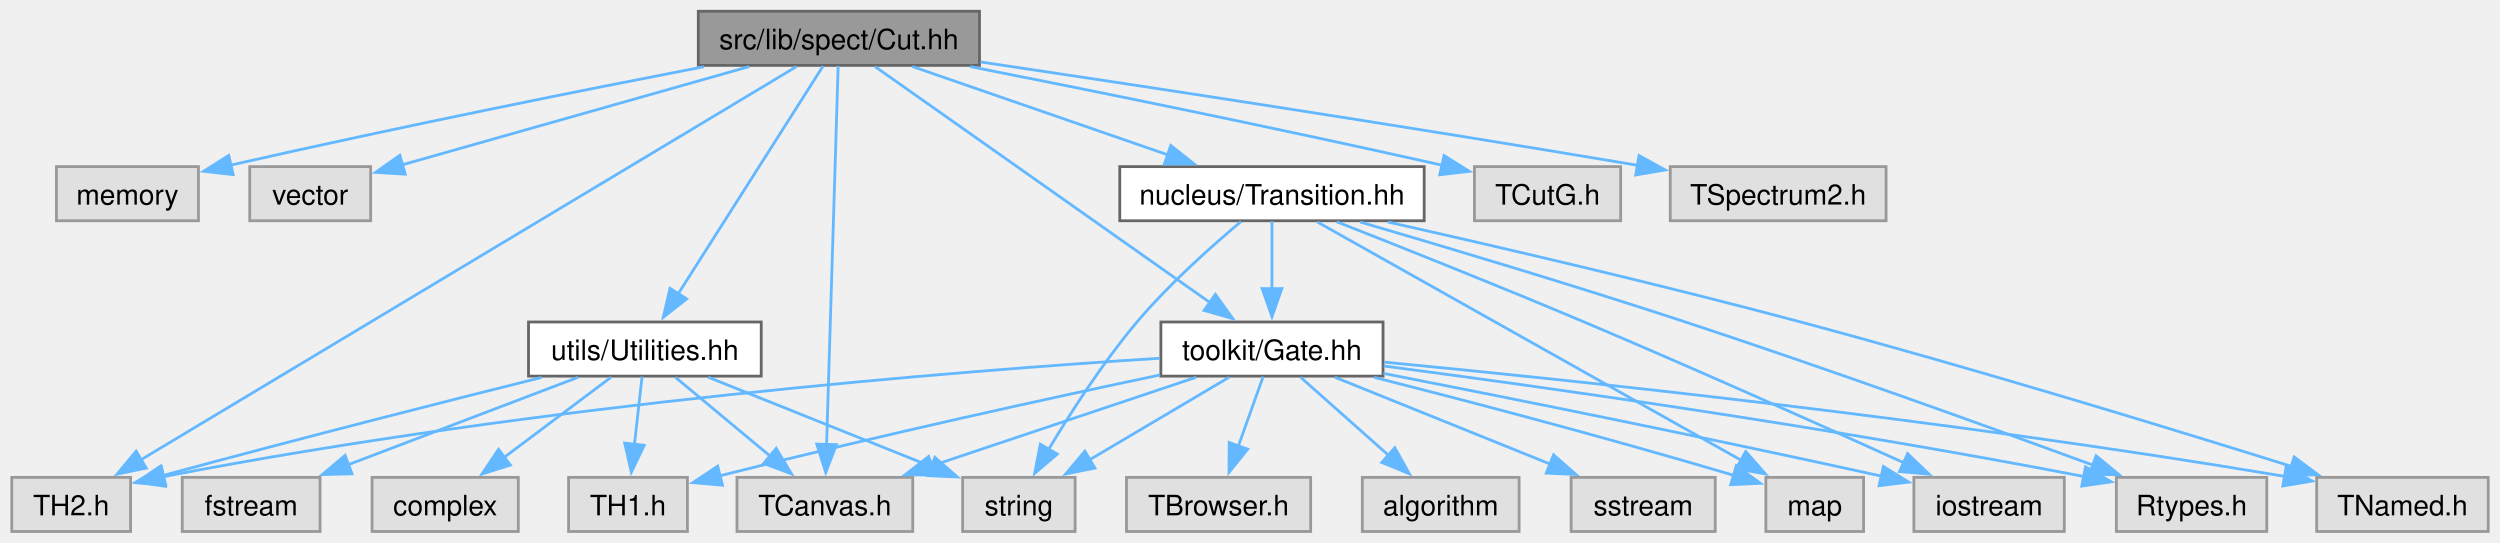
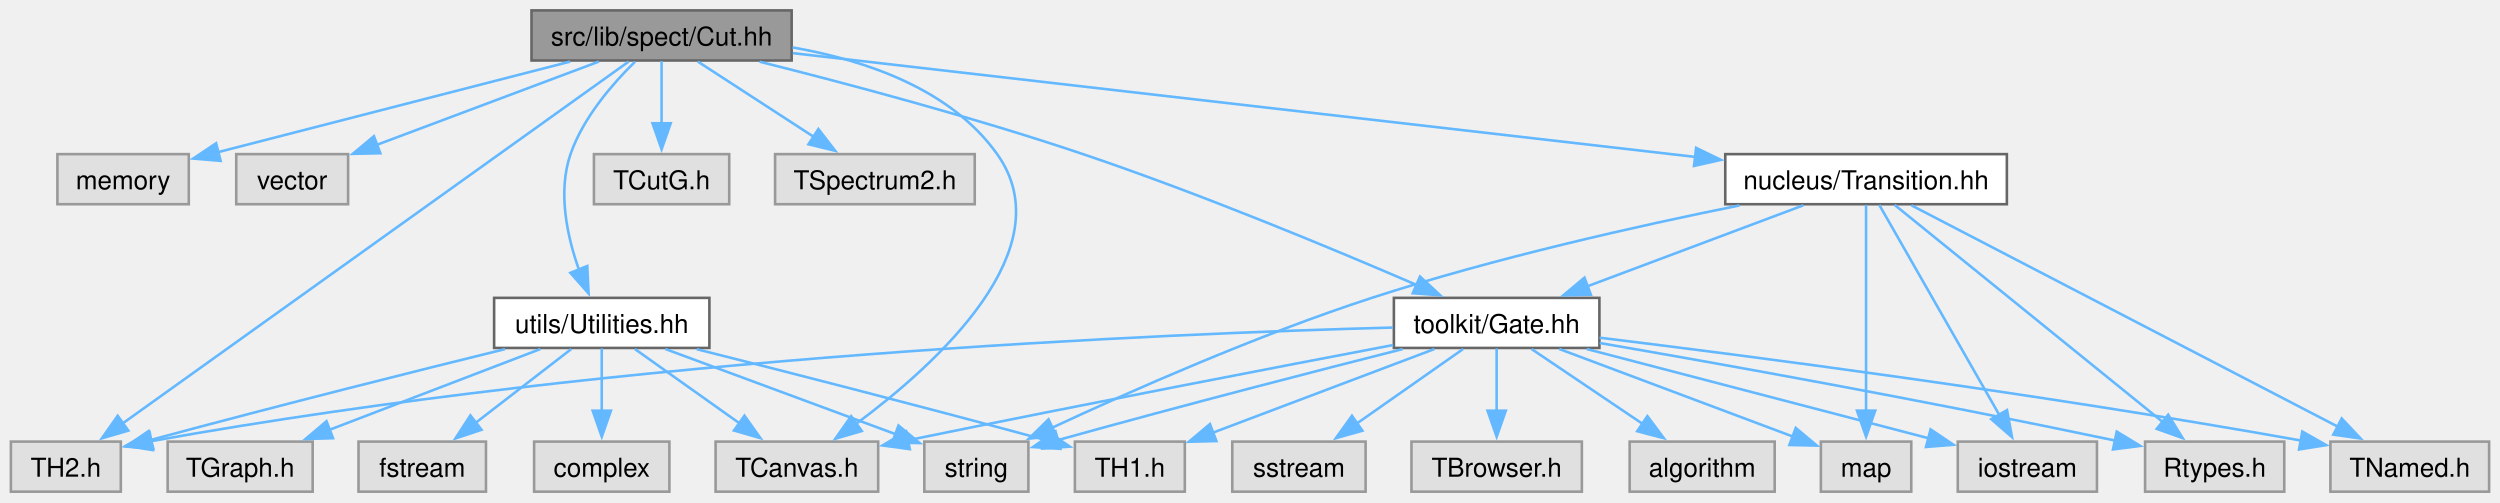
- <svg xmlns="http://www.w3.org/2000/svg" xmlns:xlink="http://www.w3.org/1999/xlink" width="889pt" height="193pt" viewBox="0.00 0.00 888.62 193.00">
+ <svg xmlns="http://www.w3.org/2000/svg" xmlns:xlink="http://www.w3.org/1999/xlink" width="961pt" height="193pt" viewBox="0.00 0.00 960.62 193.00">
  <g id="graph0" class="graph" transform="scale(1 1) rotate(0) translate(4 189)">
    <g id="Node000001" class="node">
      <g id="a_Node000001">
        <a xlink:title=" ">
-           <polygon fill="#999999" stroke="#666666" points="344.12,-185 244.12,-185 244.12,-165.75 344.12,-165.75 344.12,-185" />
-           <text text-anchor="middle" x="294.12" y="-171.5" font-family="Helvetica,sans-Serif" font-size="10.00">src/lib/spect/Cut.hh</text>
+           <polygon fill="#999999" stroke="#666666" points="300.12,-185 200.12,-185 200.12,-165.75 300.12,-165.75 300.12,-185" />
+           <text text-anchor="middle" x="250.12" y="-171.5" font-family="Helvetica,sans-Serif" font-size="10.00">src/lib/spect/Cut.hh</text>
        </a>
      </g>
    </g>
    <g id="Node000002" class="node">
      <g id="a_Node000002">
        <a xlink:title=" ">
-           <polygon fill="#e0e0e0" stroke="#999999" points="66.38,-129.75 15.88,-129.75 15.88,-110.5 66.38,-110.5 66.38,-129.75" />
-           <text text-anchor="middle" x="41.12" y="-116.25" font-family="Helvetica,sans-Serif" font-size="10.00">memory</text>
+           <polygon fill="#e0e0e0" stroke="#999999" points="68.38,-129.75 17.88,-129.75 17.88,-110.5 68.38,-110.5 68.38,-129.75" />
+           <text text-anchor="middle" x="43.12" y="-116.25" font-family="Helvetica,sans-Serif" font-size="10.00">memory</text>
        </a>
      </g>
    </g>
    <g id="edge1_Node000001_Node000002" class="edge">
      <g id="a_edge1_Node000001_Node000002">
        <a xlink:title=" ">
-           <path fill="none" stroke="#63b8ff" d="M246.14,-165.28C204.1,-157.15 141.11,-144.62 77.72,-130.26" />
-           <polygon fill="#63b8ff" stroke="#63b8ff" points="78.72,-126.9 68.19,-128.09 77.16,-133.73 78.72,-126.9" />
+           <path fill="none" stroke="#63b8ff" d="M215.01,-165.34C177.38,-155.66 117.91,-140.36 79.72,-130.54" />
+           <polygon fill="#63b8ff" stroke="#63b8ff" points="80.62,-127.16 70.06,-128.05 78.88,-133.94 80.62,-127.16" />
        </a>
      </g>
    </g>
    <g id="Node000003" class="node">
      <g id="a_Node000003">
        <a xlink:title=" ">
-           <polygon fill="#e0e0e0" stroke="#999999" points="127.62,-129.75 84.62,-129.75 84.62,-110.5 127.62,-110.5 127.62,-129.75" />
-           <text text-anchor="middle" x="106.12" y="-116.25" font-family="Helvetica,sans-Serif" font-size="10.00">vector</text>
+           <polygon fill="#e0e0e0" stroke="#999999" points="129.62,-129.75 86.62,-129.75 86.62,-110.5 129.62,-110.5 129.62,-129.75" />
+           <text text-anchor="middle" x="108.12" y="-116.25" font-family="Helvetica,sans-Serif" font-size="10.00">vector</text>
        </a>
      </g>
    </g>
    <g id="edge2_Node000001_Node000003" class="edge">
      <g id="a_edge2_Node000001_Node000003">
        <a xlink:title=" ">
-           <path fill="none" stroke="#63b8ff" d="M262.23,-165.34C227.88,-155.61 173.49,-140.21 138.83,-130.39" />
-           <polygon fill="#63b8ff" stroke="#63b8ff" points="139.92,-127.06 129.34,-127.7 138.01,-133.79 139.92,-127.06" />
+           <path fill="none" stroke="#63b8ff" d="M226.04,-165.34C202.5,-156.51 166.5,-143.02 140.48,-133.26" />
+           <polygon fill="#63b8ff" stroke="#63b8ff" points="142.01,-130.09 131.41,-129.86 139.55,-136.65 142.01,-130.09" />
        </a>
      </g>
    </g>
    <g id="Node000004" class="node">
      <g id="a_Node000004">
        <a xlink:title=" ">
-           <polygon fill="#e0e0e0" stroke="#999999" points="320.38,-19.25 257.88,-19.25 257.88,0 320.38,0 320.38,-19.25" />
-           <text text-anchor="middle" x="289.12" y="-5.75" font-family="Helvetica,sans-Serif" font-size="10.00">TCanvas.h</text>
+           <polygon fill="#e0e0e0" stroke="#999999" points="333.38,-19.25 270.88,-19.25 270.88,0 333.38,0 333.38,-19.25" />
+           <text text-anchor="middle" x="302.12" y="-5.75" font-family="Helvetica,sans-Serif" font-size="10.00">TCanvas.h</text>
        </a>
      </g>
    </g>
    <g id="edge3_Node000001_Node000004" class="edge">
      <g id="a_edge3_Node000001_Node000004">
        <a xlink:title=" ">
-           <path fill="none" stroke="#63b8ff" d="M293.86,-165.57C293.08,-140.25 290.84,-66.75 289.74,-30.84" />
-           <polygon fill="#63b8ff" stroke="#63b8ff" points="293.25,-30.87 289.44,-20.99 286.25,-31.09 293.25,-30.87" />
+           <path fill="none" stroke="#63b8ff" d="M300.45,-170.77C328.52,-165.87 361.32,-154.75 379.12,-129.75 404.91,-93.55 356.07,-49.19 325.01,-26.16" />
+           <polygon fill="#63b8ff" stroke="#63b8ff" points="327.07,-23.33 316.9,-20.35 322.99,-29.02 327.07,-23.33" />
        </a>
      </g>
    </g>
    <g id="Node000005" class="node">
      <g id="a_Node000005">
        <a xlink:title=" ">
          <polygon fill="#e0e0e0" stroke="#999999" points="42.25,-19.25 0,-19.25 0,0 42.25,0 42.25,-19.25" />
          <text text-anchor="middle" x="21.12" y="-5.75" font-family="Helvetica,sans-Serif" font-size="10.00">TH2.h</text>
        </a>
      </g>
    </g>
    <g id="edge4_Node000001_Node000005" class="edge">
      <g id="a_edge4_Node000001_Node000005">
        <a xlink:title=" ">
-           <path fill="none" stroke="#63b8ff" d="M279.06,-165.34C234.22,-138.44 101.31,-58.72 45.86,-25.46" />
-           <polygon fill="#63b8ff" stroke="#63b8ff" points="47.82,-22.56 37.44,-20.41 44.22,-28.56 47.82,-22.56" />
+           <path fill="none" stroke="#63b8ff" d="M237.49,-165.34C200.19,-138.67 90.23,-60.04 43.04,-26.3" />
+           <polygon fill="#63b8ff" stroke="#63b8ff" points="45.13,-23.48 34.96,-20.51 41.05,-29.18 45.13,-23.48" />
        </a>
      </g>
    </g>
    <g id="Node000006" class="node">
      <g id="a_Node000006">
        <a xlink:title=" ">
-           <polygon fill="#e0e0e0" stroke="#999999" points="572.12,-129.75 520.12,-129.75 520.12,-110.5 572.12,-110.5 572.12,-129.75" />
-           <text text-anchor="middle" x="546.12" y="-116.25" font-family="Helvetica,sans-Serif" font-size="10.00">TCutG.h</text>
+           <polygon fill="#e0e0e0" stroke="#999999" points="276.12,-129.75 224.12,-129.75 224.12,-110.5 276.12,-110.5 276.12,-129.75" />
+           <text text-anchor="middle" x="250.12" y="-116.25" font-family="Helvetica,sans-Serif" font-size="10.00">TCutG.h</text>
        </a>
      </g>
    </g>
    <g id="edge5_Node000001_Node000006" class="edge">
      <g id="a_edge5_Node000001_Node000006">
        <a xlink:title=" ">
-           <path fill="none" stroke="#63b8ff" d="M340.8,-165.32C382.41,-157.13 445.26,-144.45 508.75,-130.22" />
-           <polygon fill="#63b8ff" stroke="#63b8ff" points="509.32,-133.68 518.3,-128.07 507.78,-126.85 509.32,-133.68" />
+           <path fill="none" stroke="#63b8ff" d="M250.12,-165.58C250.12,-159.07 250.12,-149.92 250.12,-141.62" />
+           <polygon fill="#63b8ff" stroke="#63b8ff" points="253.63,-141.62 250.13,-131.62 246.63,-141.62 253.63,-141.62" />
        </a>
      </g>
    </g>
    <g id="Node000007" class="node">
      <g id="a_Node000007">
        <a xlink:title=" ">
-           <polygon fill="#e0e0e0" stroke="#999999" points="666.5,-129.75 589.75,-129.75 589.75,-110.5 666.5,-110.5 666.5,-129.75" />
-           <text text-anchor="middle" x="628.12" y="-116.25" font-family="Helvetica,sans-Serif" font-size="10.00">TSpectrum2.h</text>
+           <polygon fill="#e0e0e0" stroke="#999999" points="370.5,-129.75 293.75,-129.75 293.75,-110.5 370.5,-110.5 370.5,-129.75" />
+           <text text-anchor="middle" x="332.12" y="-116.25" font-family="Helvetica,sans-Serif" font-size="10.00">TSpectrum2.h</text>
        </a>
      </g>
    </g>
    <g id="edge6_Node000001_Node000007" class="edge">
      <g id="a_edge6_Node000001_Node000007">
        <a xlink:title=" ">
-           <path fill="none" stroke="#63b8ff" d="M344.48,-166.97C399.49,-158.79 490.5,-144.97 578.18,-130.21" />
-           <polygon fill="#63b8ff" stroke="#63b8ff" points="578.64,-133.69 587.92,-128.57 577.48,-126.78 578.64,-133.69" />
+           <path fill="none" stroke="#63b8ff" d="M264.04,-165.34C276.29,-157.39 294.38,-145.64 308.84,-136.25" />
+           <polygon fill="#63b8ff" stroke="#63b8ff" points="310.4,-139.41 316.88,-131.03 306.58,-133.54 310.4,-139.41" />
        </a>
      </g>
    </g>
    <g id="Node000008" class="node">
      <g id="a_Node000008">
        <a xlink:href="../../d7/db9/_utilities_8hh.html" target="_top" xlink:title=" ">
-           <polygon fill="white" stroke="#666666" points="266.5,-74.5 183.75,-74.5 183.75,-55.25 266.5,-55.25 266.5,-74.5" />
-           <text text-anchor="middle" x="225.12" y="-61" font-family="Helvetica,sans-Serif" font-size="10.00">utils/Utilities.hh</text>
+           <polygon fill="white" stroke="#666666" points="268.5,-74.5 185.75,-74.5 185.75,-55.25 268.5,-55.25 268.5,-74.5" />
+           <text text-anchor="middle" x="227.12" y="-61" font-family="Helvetica,sans-Serif" font-size="10.00">utils/Utilities.hh</text>
        </a>
      </g>
    </g>
    <g id="edge7_Node000001_Node000008" class="edge">
      <g id="a_edge7_Node000001_Node000008">
        <a xlink:title=" ">
-           <path fill="none" stroke="#63b8ff" d="M288.48,-165.5C277.26,-147.85 251.95,-108.05 236.93,-84.45" />
-           <polygon fill="#63b8ff" stroke="#63b8ff" points="239.98,-82.71 231.66,-76.15 234.07,-86.47 239.98,-82.71" />
+           <path fill="none" stroke="#63b8ff" d="M239.91,-165.27C231.43,-156.98 220.01,-143.9 215.12,-129.75 210.11,-115.22 213.83,-98.05 218.41,-85.18" />
+           <polygon fill="#63b8ff" stroke="#63b8ff" points="221.55,-86.75 222.07,-76.17 215.07,-84.12 221.55,-86.75" />
+         </a>
+       </g>
+     </g>
+     <g id="Node000014" class="node">
+       <g id="a_Node000014">
+         <a xlink:href="../../dd/d50/_gate_8hh.html" target="_top" xlink:title=" ">
+           <polygon fill="white" stroke="#666666" points="610.62,-74.5 531.62,-74.5 531.62,-55.25 610.62,-55.25 610.62,-74.5" />
+           <text text-anchor="middle" x="571.12" y="-61" font-family="Helvetica,sans-Serif" font-size="10.00">toolkit/Gate.hh</text>
+         </a>
+       </g>
+     </g>
+     <g id="edge15_Node000001_Node000014" class="edge">
+       <g id="a_edge15_Node000001_Node000014">
+         <a xlink:title=" ">
+           <path fill="none" stroke="#63b8ff" d="M287.81,-165.28C320.88,-157 370.11,-143.93 412.12,-129.75 457.51,-114.44 508.7,-93.12 540.45,-79.41" />
+           <polygon fill="#63b8ff" stroke="#63b8ff" points="541.66,-82.7 549.43,-75.5 538.87,-76.28 541.66,-82.7" />
+         </a>
+       </g>
+     </g>
+     <g id="Node000022" class="node">
+       <g id="a_Node000022">
+         <a xlink:href="../../d3/d2c/_transition_8hh.html" target="_top" xlink:title=" ">
+           <polygon fill="white" stroke="#666666" points="767.25,-129.75 659,-129.75 659,-110.5 767.25,-110.5 767.25,-129.75" />
+           <text text-anchor="middle" x="713.12" y="-116.25" font-family="Helvetica,sans-Serif" font-size="10.00">nucleus/Transition.hh</text>
+         </a>
+       </g>
+     </g>
+     <g id="edge27_Node000001_Node000022" class="edge">
+       <g id="a_edge27_Node000001_Node000022">
+         <a xlink:title=" ">
+           <path fill="none" stroke="#63b8ff" d="M300.56,-168.57C384.81,-158.88 554.15,-139.41 647.55,-128.67" />
+           <polygon fill="#63b8ff" stroke="#63b8ff" points="647.79,-132.16 657.33,-127.54 646.99,-125.21 647.79,-132.16" />
+         </a>
+       </g>
+     </g>
+     <g id="edge11_Node000008_Node000004" class="edge">
+       <g id="a_edge11_Node000008_Node000004">
+         <a xlink:title=" ">
+           <path fill="none" stroke="#63b8ff" d="M239.85,-54.84C250.84,-47.04 266.97,-35.59 280.06,-26.29" />
+           <polygon fill="#63b8ff" stroke="#63b8ff" points="281.98,-29.22 288.11,-20.58 277.93,-23.51 281.98,-29.22" />
+         </a>
+       </g>
+     </g>
+     <g id="edge13_Node000008_Node000005" class="edge">
+       <g id="a_edge13_Node000008_Node000005">
+         <a xlink:title=" ">
+           <path fill="none" stroke="#63b8ff" d="M189.95,-54.81C156.57,-46.59 105.95,-33.94 53.58,-19.85" />
+           <polygon fill="#63b8ff" stroke="#63b8ff" points="54.76,-16.55 44.19,-17.32 52.93,-23.31 54.76,-16.55" />
+         </a>
+       </g>
+     </g>
+     <g id="Node000009" class="node">
+       <g id="a_Node000009">
+         <a xlink:title=" ">
+           <polygon fill="#e0e0e0" stroke="#999999" points="391.12,-19.25 351.12,-19.25 351.12,0 391.12,0 391.12,-19.25" />
+           <text text-anchor="middle" x="371.12" y="-5.75" font-family="Helvetica,sans-Serif" font-size="10.00">string</text>
+         </a>
+       </g>
+     </g>
+     <g id="edge8_Node000008_Node000009" class="edge">
+       <g id="a_edge8_Node000008_Node000009">
+         <a xlink:title=" ">
+           <path fill="none" stroke="#63b8ff" d="M251.55,-54.84C275.99,-45.81 313.65,-31.88 340.16,-22.07" />
+           <polygon fill="#63b8ff" stroke="#63b8ff" points="341.19,-25.43 349.36,-18.68 338.76,-18.86 341.19,-25.43" />
+         </a>
+       </g>
+     </g>
+     <g id="Node000010" class="node">
+       <g id="a_Node000010">
+         <a xlink:title=" ">
+           <polygon fill="#e0e0e0" stroke="#999999" points="182.62,-19.25 133.62,-19.25 133.62,0 182.62,0 182.62,-19.25" />
+           <text text-anchor="middle" x="158.12" y="-5.75" font-family="Helvetica,sans-Serif" font-size="10.00">fstream</text>
+         </a>
+       </g>
+     </g>
+     <g id="edge9_Node000008_Node000010" class="edge">
+       <g id="a_edge9_Node000008_Node000010">
+         <a xlink:title=" ">
+           <path fill="none" stroke="#63b8ff" d="M215.42,-54.84C205.35,-47.07 190.58,-35.67 178.56,-26.4" />
+           <polygon fill="#63b8ff" stroke="#63b8ff" points="180.91,-23.79 170.86,-20.45 176.63,-29.33 180.91,-23.79" />
+         </a>
+       </g>
+     </g>
+     <g id="Node000011" class="node">
+       <g id="a_Node000011">
+         <a xlink:title=" ">
+           <polygon fill="#e0e0e0" stroke="#999999" points="253.12,-19.25 201.12,-19.25 201.12,0 253.12,0 253.12,-19.25" />
+           <text text-anchor="middle" x="227.12" y="-5.75" font-family="Helvetica,sans-Serif" font-size="10.00">complex</text>
+         </a>
+       </g>
+     </g>
+     <g id="edge10_Node000008_Node000011" class="edge">
+       <g id="a_edge10_Node000008_Node000011">
+         <a xlink:title=" ">
+           <path fill="none" stroke="#63b8ff" d="M227.12,-55.08C227.12,-48.57 227.12,-39.42 227.12,-31.12" />
+           <polygon fill="#63b8ff" stroke="#63b8ff" points="230.63,-31.12 227.13,-21.12 223.63,-31.12 230.63,-31.12" />
+         </a>
+       </g>
+     </g>
+     <g id="Node000012" class="node">
+       <g id="a_Node000012">
+         <a xlink:title=" ">
+           <polygon fill="#e0e0e0" stroke="#999999" points="451.25,-19.25 409,-19.25 409,0 451.25,0 451.25,-19.25" />
+           <text text-anchor="middle" x="430.12" y="-5.75" font-family="Helvetica,sans-Serif" font-size="10.00">TH1.h</text>
+         </a>
+       </g>
+     </g>
+     <g id="edge12_Node000008_Node000012" class="edge">
+       <g id="a_edge12_Node000008_Node000012">
+         <a xlink:title=" ">
+           <path fill="none" stroke="#63b8ff" d="M263.65,-54.76C296.39,-46.53 346,-33.88 397.5,-19.91" />
+           <polygon fill="#63b8ff" stroke="#63b8ff" points="398.33,-23.32 407.05,-17.31 396.49,-16.56 398.33,-23.32" />
        </a>
      </g>
    </g>
    <g id="Node000013" class="node">
      <g id="a_Node000013">
-         <a xlink:href="../../dd/d50/_gate_8hh.html" target="_top" xlink:title=" ">
-           <polygon fill="white" stroke="#666666" points="487.62,-74.5 408.62,-74.5 408.62,-55.25 487.62,-55.25 487.62,-74.5" />
-           <text text-anchor="middle" x="448.12" y="-61" font-family="Helvetica,sans-Serif" font-size="10.00">toolkit/Gate.hh</text>
-         </a>
-       </g>
-     </g>
-     <g id="edge14_Node000001_Node000013" class="edge">
-       <g id="a_edge14_Node000001_Node000013">
-         <a xlink:title=" ">
-           <path fill="none" stroke="#63b8ff" d="M306.99,-165.31C333.33,-146.76 393.64,-104.26 426.24,-81.29" />
-           <polygon fill="#63b8ff" stroke="#63b8ff" points="428.01,-84.33 434.17,-75.71 423.98,-78.61 428.01,-84.33" />
+         <a xlink:title=" ">
+           <polygon fill="#e0e0e0" stroke="#999999" points="116,-19.25 60.25,-19.25 60.25,0 116,0 116,-19.25" />
+           <text text-anchor="middle" x="88.12" y="-5.75" font-family="Helvetica,sans-Serif" font-size="10.00">TGraph.h</text>
+         </a>
+       </g>
+     </g>
+     <g id="edge14_Node000008_Node000013" class="edge">
+       <g id="a_edge14_Node000008_Node000013">
+         <a xlink:title=" ">
+           <path fill="none" stroke="#63b8ff" d="M203.55,-54.84C181.28,-46.31 147.63,-33.42 122.4,-23.76" />
+           <polygon fill="#63b8ff" stroke="#63b8ff" points="123.82,-20.55 113.23,-20.24 121.32,-27.09 123.82,-20.55" />
+         </a>
+       </g>
+     </g>
+     <g id="edge23_Node000014_Node000004" class="edge">
+       <g id="a_edge23_Node000014_Node000004">
+         <a xlink:title=" ">
+           <path fill="none" stroke="#63b8ff" d="M531.36,-56.38C487.88,-48.12 415.86,-34.28 344.53,-19.71" />
+           <polygon fill="#63b8ff" stroke="#63b8ff" points="345.54,-16.35 335.04,-17.77 344.13,-23.2 345.54,-16.35" />
+         </a>
+       </g>
+     </g>
+     <g id="edge25_Node000014_Node000005" class="edge">
+       <g id="a_edge25_Node000014_Node000005">
+         <a xlink:title=" ">
+           <path fill="none" stroke="#63b8ff" d="M531.31,-63.09C445.51,-60.83 236.79,-52.33 53.82,-19.4" />
+           <polygon fill="#63b8ff" stroke="#63b8ff" points="54.59,-15.98 44.12,-17.62 53.33,-22.87 54.59,-15.98" />
+         </a>
+       </g>
+     </g>
+     <g id="edge19_Node000014_Node000009" class="edge">
+       <g id="a_edge19_Node000014_Node000009">
+         <a xlink:title=" ">
+           <path fill="none" stroke="#63b8ff" d="M535,-54.83C502.63,-46.63 453.58,-34.02 402.34,-19.8" />
+           <polygon fill="#63b8ff" stroke="#63b8ff" points="403.41,-16.47 392.84,-17.15 401.53,-23.21 403.41,-16.47" />
+         </a>
+       </g>
+     </g>
+     <g id="edge24_Node000014_Node000012" class="edge">
+       <g id="a_edge24_Node000014_Node000012">
+         <a xlink:title=" ">
+           <path fill="none" stroke="#63b8ff" d="M547.21,-54.84C523.8,-46 487.99,-32.48 462.14,-22.72" />
+           <polygon fill="#63b8ff" stroke="#63b8ff" points="463.4,-19.45 452.81,-19.19 460.92,-26 463.4,-19.45" />
+         </a>
+       </g>
+     </g>
+     <g id="Node000015" class="node">
+       <g id="a_Node000015">
+         <a xlink:title=" ">
+           <polygon fill="#e0e0e0" stroke="#999999" points="678,-19.25 622.25,-19.25 622.25,0 678,0 678,-19.25" />
+           <text text-anchor="middle" x="650.12" y="-5.75" font-family="Helvetica,sans-Serif" font-size="10.00">algorithm</text>
+         </a>
+       </g>
+     </g>
+     <g id="edge16_Node000014_Node000015" class="edge">
+       <g id="a_edge16_Node000014_Node000015">
+         <a xlink:title=" ">
+           <path fill="none" stroke="#63b8ff" d="M584.53,-54.84C596.22,-46.96 613.43,-35.36 627.29,-26.02" />
+           <polygon fill="#63b8ff" stroke="#63b8ff" points="629.07,-29.04 635.4,-20.55 625.15,-23.24 629.07,-29.04" />
+         </a>
+       </g>
+     </g>
+     <g id="Node000016" class="node">
+       <g id="a_Node000016">
+         <a xlink:title=" ">
+           <polygon fill="#e0e0e0" stroke="#999999" points="730.5,-19.25 695.75,-19.25 695.75,0 730.5,0 730.5,-19.25" />
+           <text text-anchor="middle" x="713.12" y="-5.75" font-family="Helvetica,sans-Serif" font-size="10.00">map</text>
+         </a>
+       </g>
+     </g>
+     <g id="edge17_Node000014_Node000016" class="edge">
+       <g id="a_edge17_Node000014_Node000016">
+         <a xlink:title=" ">
+           <path fill="none" stroke="#63b8ff" d="M595.21,-54.84C620.03,-45.54 658.68,-31.04 684.91,-21.21" />
+           <polygon fill="#63b8ff" stroke="#63b8ff" points="686.1,-24.5 694.23,-17.71 683.64,-17.94 686.1,-24.5" />
+         </a>
+       </g>
+     </g>
+     <g id="Node000017" class="node">
+       <g id="a_Node000017">
+         <a xlink:title=" ">
+           <polygon fill="#e0e0e0" stroke="#999999" points="520.75,-19.25 469.5,-19.25 469.5,0 520.75,0 520.75,-19.25" />
+           <text text-anchor="middle" x="495.12" y="-5.75" font-family="Helvetica,sans-Serif" font-size="10.00">sstream</text>
+         </a>
+       </g>
+     </g>
+     <g id="edge18_Node000014_Node000017" class="edge">
+       <g id="a_edge18_Node000014_Node000017">
+         <a xlink:title=" ">
+           <path fill="none" stroke="#63b8ff" d="M558.23,-54.84C547.1,-47.04 530.75,-35.59 517.49,-26.29" />
+           <polygon fill="#63b8ff" stroke="#63b8ff" points="519.52,-23.44 509.32,-20.57 515.5,-29.18 519.52,-23.44" />
+         </a>
+       </g>
+     </g>
+     <g id="Node000018" class="node">
+       <g id="a_Node000018">
+         <a xlink:title=" ">
+           <polygon fill="#e0e0e0" stroke="#999999" points="801.88,-19.25 748.38,-19.25 748.38,0 801.88,0 801.88,-19.25" />
+           <text text-anchor="middle" x="775.12" y="-5.75" font-family="Helvetica,sans-Serif" font-size="10.00">iostream</text>
+         </a>
+       </g>
+     </g>
+     <g id="edge20_Node000014_Node000018" class="edge">
+       <g id="a_edge20_Node000014_Node000018">
+         <a xlink:title=" ">
+           <path fill="none" stroke="#63b8ff" d="M605.73,-54.84C642.2,-45.32 699.47,-30.37 737.16,-20.53" />
+           <polygon fill="#63b8ff" stroke="#63b8ff" points="737.93,-23.95 746.72,-18.04 736.16,-17.18 737.93,-23.95" />
+         </a>
+       </g>
+     </g>
+     <g id="Node000019" class="node">
+       <g id="a_Node000019">
+         <a xlink:title=" ">
+           <polygon fill="#e0e0e0" stroke="#999999" points="873.88,-19.25 820.38,-19.25 820.38,0 873.88,0 873.88,-19.25" />
+           <text text-anchor="middle" x="847.12" y="-5.75" font-family="Helvetica,sans-Serif" font-size="10.00">Rtypes.h</text>
+         </a>
+       </g>
+     </g>
+     <g id="edge21_Node000014_Node000019" class="edge">
+       <g id="a_edge21_Node000014_Node000019">
+         <a xlink:title=" ">
+           <path fill="none" stroke="#63b8ff" d="M610.74,-57.15C656.19,-49.3 733.21,-35.56 808.88,-19.64" />
+           <polygon fill="#63b8ff" stroke="#63b8ff" points="809.49,-23.09 818.55,-17.59 808.04,-16.24 809.49,-23.09" />
+         </a>
+       </g>
+     </g>
+     <g id="Node000020" class="node">
+       <g id="a_Node000020">
+         <a xlink:title=" ">
+           <polygon fill="#e0e0e0" stroke="#999999" points="603.88,-19.25 538.38,-19.25 538.38,0 603.88,0 603.88,-19.25" />
+           <text text-anchor="middle" x="571.12" y="-5.75" font-family="Helvetica,sans-Serif" font-size="10.00">TBrowser.h</text>
+         </a>
+       </g>
+     </g>
+     <g id="edge22_Node000014_Node000020" class="edge">
+       <g id="a_edge22_Node000014_Node000020">
+         <a xlink:title=" ">
+           <path fill="none" stroke="#63b8ff" d="M571.12,-55.08C571.12,-48.57 571.12,-39.42 571.12,-31.12" />
+           <polygon fill="#63b8ff" stroke="#63b8ff" points="574.63,-31.12 571.13,-21.12 567.63,-31.12 574.63,-31.12" />
        </a>
      </g>
    </g>
    <g id="Node000021" class="node">
      <g id="a_Node000021">
-         <a xlink:href="../../d3/d2c/_transition_8hh.html" target="_top" xlink:title=" ">
-           <polygon fill="white" stroke="#666666" points="502.25,-129.75 394,-129.75 394,-110.5 502.25,-110.5 502.25,-129.75" />
-           <text text-anchor="middle" x="448.12" y="-116.25" font-family="Helvetica,sans-Serif" font-size="10.00">nucleus/Transition.hh</text>
-         </a>
-       </g>
-     </g>
-     <g id="edge26_Node000001_Node000021" class="edge">
-       <g id="a_edge26_Node000001_Node000021">
-         <a xlink:title=" ">
-           <path fill="none" stroke="#63b8ff" d="M320.25,-165.34C345.25,-156.7 383.2,-143.57 411.27,-133.87" />
-           <polygon fill="#63b8ff" stroke="#63b8ff" points="412.14,-137.27 420.44,-130.7 409.85,-130.66 412.14,-137.27" />
-         </a>
-       </g>
-     </g>
-     <g id="edge11_Node000008_Node000004" class="edge">
-       <g id="a_edge11_Node000008_Node000004">
-         <a xlink:title=" ">
-           <path fill="none" stroke="#63b8ff" d="M235.98,-54.84C245.23,-47.15 258.75,-35.9 269.83,-26.68" />
-           <polygon fill="#63b8ff" stroke="#63b8ff" points="271.82,-29.58 277.27,-20.49 267.34,-24.2 271.82,-29.58" />
-         </a>
-       </g>
-     </g>
-     <g id="edge13_Node000008_Node000005" class="edge">
-       <g id="a_edge13_Node000008_Node000005">
-         <a xlink:title=" ">
-           <path fill="none" stroke="#63b8ff" d="M188.38,-54.78C155.45,-46.56 105.56,-33.92 53.8,-19.92" />
-           <polygon fill="#63b8ff" stroke="#63b8ff" points="54.76,-16.56 44.19,-17.32 52.93,-23.31 54.76,-16.56" />
-         </a>
-       </g>
-     </g>
-     <g id="Node000009" class="node">
-       <g id="a_Node000009">
-         <a xlink:title=" ">
-           <polygon fill="#e0e0e0" stroke="#999999" points="378.12,-19.25 338.12,-19.25 338.12,0 378.12,0 378.12,-19.25" />
-           <text text-anchor="middle" x="358.12" y="-5.75" font-family="Helvetica,sans-Serif" font-size="10.00">string</text>
-         </a>
-       </g>
-     </g>
-     <g id="edge8_Node000008_Node000009" class="edge">
-       <g id="a_edge8_Node000008_Node000009">
-         <a xlink:title=" ">
-           <path fill="none" stroke="#63b8ff" d="M247.69,-54.84C269.54,-46.09 302.85,-32.76 327.17,-23.02" />
-           <polygon fill="#63b8ff" stroke="#63b8ff" points="328.25,-26.36 336.23,-19.39 325.65,-19.86 328.25,-26.36" />
-         </a>
-       </g>
-     </g>
-     <g id="Node000010" class="node">
-       <g id="a_Node000010">
-         <a xlink:title=" ">
-           <polygon fill="#e0e0e0" stroke="#999999" points="109.62,-19.25 60.62,-19.25 60.62,0 109.62,0 109.62,-19.25" />
-           <text text-anchor="middle" x="85.12" y="-5.75" font-family="Helvetica,sans-Serif" font-size="10.00">fstream</text>
-         </a>
-       </g>
-     </g>
-     <g id="edge9_Node000008_Node000010" class="edge">
-       <g id="a_edge9_Node000008_Node000010">
-         <a xlink:title=" ">
-           <path fill="none" stroke="#63b8ff" d="M201.38,-54.84C178.95,-46.31 145.06,-33.42 119.65,-23.76" />
-           <polygon fill="#63b8ff" stroke="#63b8ff" points="121,-20.52 110.41,-20.24 118.51,-27.07 121,-20.52" />
-         </a>
-       </g>
-     </g>
-     <g id="Node000011" class="node">
-       <g id="a_Node000011">
-         <a xlink:title=" ">
-           <polygon fill="#e0e0e0" stroke="#999999" points="180.12,-19.25 128.12,-19.25 128.12,0 180.12,0 180.12,-19.25" />
-           <text text-anchor="middle" x="154.12" y="-5.75" font-family="Helvetica,sans-Serif" font-size="10.00">complex</text>
-         </a>
-       </g>
-     </g>
-     <g id="edge10_Node000008_Node000011" class="edge">
-       <g id="a_edge10_Node000008_Node000011">
-         <a xlink:title=" ">
-           <path fill="none" stroke="#63b8ff" d="M213.08,-54.84C202.72,-47.07 187.52,-35.67 175.16,-26.4" />
-           <polygon fill="#63b8ff" stroke="#63b8ff" points="177.3,-23.63 167.2,-20.43 173.1,-29.23 177.3,-23.63" />
-         </a>
-       </g>
-     </g>
-     <g id="Node000012" class="node">
-       <g id="a_Node000012">
-         <a xlink:title=" ">
-           <polygon fill="#e0e0e0" stroke="#999999" points="240.25,-19.25 198,-19.25 198,0 240.25,0 240.25,-19.25" />
-           <text text-anchor="middle" x="219.12" y="-5.75" font-family="Helvetica,sans-Serif" font-size="10.00">TH1.h</text>
-         </a>
-       </g>
-     </g>
-     <g id="edge12_Node000008_Node000012" class="edge">
-       <g id="a_edge12_Node000008_Node000012">
-         <a xlink:title=" ">
-           <path fill="none" stroke="#63b8ff" d="M224.13,-55.08C223.39,-48.49 222.35,-39.21 221.4,-30.82" />
-           <polygon fill="#63b8ff" stroke="#63b8ff" points="224.9,-30.66 220.31,-21.11 217.95,-31.44 224.9,-30.66" />
-         </a>
-       </g>
-     </g>
-     <g id="edge22_Node000013_Node000004" class="edge">
-       <g id="a_edge22_Node000013_Node000004">
-         <a xlink:title=" ">
-           <path fill="none" stroke="#63b8ff" d="M421.15,-54.84C395.23,-46.16 355.81,-32.96 326.79,-23.24" />
-           <polygon fill="#63b8ff" stroke="#63b8ff" points="328.26,-20.04 317.66,-20.18 326.04,-26.68 328.26,-20.04" />
-         </a>
-       </g>
-     </g>
-     <g id="edge24_Node000013_Node000005" class="edge">
-       <g id="a_edge24_Node000013_Node000005">
-         <a xlink:title=" ">
-           <path fill="none" stroke="#63b8ff" d="M408.34,-61.62C338.35,-57.18 188.55,-45.54 53.58,-19.43" />
-           <polygon fill="#63b8ff" stroke="#63b8ff" points="54.62,-16.07 44.13,-17.57 53.27,-22.94 54.62,-16.07" />
-         </a>
-       </g>
-     </g>
-     <g id="edge18_Node000013_Node000009" class="edge">
-       <g id="a_edge18_Node000013_Node000009">
-         <a xlink:title=" ">
-           <path fill="none" stroke="#63b8ff" d="M432.86,-54.84C419.28,-46.81 399.17,-34.91 383.23,-25.48" />
-           <polygon fill="#63b8ff" stroke="#63b8ff" points="385.16,-22.55 374.77,-20.47 381.59,-28.58 385.16,-22.55" />
-         </a>
-       </g>
-     </g>
-     <g id="edge23_Node000013_Node000012" class="edge">
-       <g id="a_edge23_Node000013_Node000012">
-         <a xlink:title=" ">
-           <path fill="none" stroke="#63b8ff" d="M408.32,-55.67C370.38,-47.7 311.43,-34.89 251.84,-19.83" />
-           <polygon fill="#63b8ff" stroke="#63b8ff" points="252.73,-16.45 242.18,-17.37 251.01,-23.23 252.73,-16.45" />
-         </a>
-       </g>
-     </g>
-     <g id="Node000014" class="node">
-       <g id="a_Node000014">
-         <a xlink:title=" ">
-           <polygon fill="#e0e0e0" stroke="#999999" points="536,-19.25 480.25,-19.25 480.25,0 536,0 536,-19.25" />
-           <text text-anchor="middle" x="508.12" y="-5.75" font-family="Helvetica,sans-Serif" font-size="10.00">algorithm</text>
-         </a>
-       </g>
-     </g>
-     <g id="edge15_Node000013_Node000014" class="edge">
-       <g id="a_edge15_Node000013_Node000014">
-         <a xlink:title=" ">
-           <path fill="none" stroke="#63b8ff" d="M458.3,-54.84C466.89,-47.22 479.39,-36.12 489.73,-26.95" />
-           <polygon fill="#63b8ff" stroke="#63b8ff" points="491.81,-29.79 496.97,-20.53 487.16,-24.55 491.81,-29.79" />
-         </a>
-       </g>
-     </g>
-     <g id="Node000015" class="node">
-       <g id="a_Node000015">
-         <a xlink:title=" ">
-           <polygon fill="#e0e0e0" stroke="#999999" points="658.5,-19.25 623.75,-19.25 623.75,0 658.5,0 658.5,-19.25" />
-           <text text-anchor="middle" x="641.12" y="-5.75" font-family="Helvetica,sans-Serif" font-size="10.00">map</text>
-         </a>
-       </g>
-     </g>
-     <g id="edge16_Node000013_Node000015" class="edge">
-       <g id="a_edge16_Node000013_Node000015">
-         <a xlink:title=" ">
-           <path fill="none" stroke="#63b8ff" d="M484.46,-54.83C516.09,-46.81 563.39,-34.46 612.45,-19.94" />
-           <polygon fill="#63b8ff" stroke="#63b8ff" points="613.24,-23.35 621.82,-17.14 611.23,-16.64 613.24,-23.35" />
-         </a>
-       </g>
-     </g>
-     <g id="Node000016" class="node">
-       <g id="a_Node000016">
-         <a xlink:title=" ">
-           <polygon fill="#e0e0e0" stroke="#999999" points="605.75,-19.25 554.5,-19.25 554.5,0 605.75,0 605.75,-19.25" />
-           <text text-anchor="middle" x="580.12" y="-5.75" font-family="Helvetica,sans-Serif" font-size="10.00">sstream</text>
-         </a>
-       </g>
-     </g>
-     <g id="edge17_Node000013_Node000016" class="edge">
-       <g id="a_edge17_Node000013_Node000016">
-         <a xlink:title=" ">
-           <path fill="none" stroke="#63b8ff" d="M470.52,-54.84C491.57,-46.35 523.33,-33.54 547.25,-23.89" />
-           <polygon fill="#63b8ff" stroke="#63b8ff" points="548.26,-27.26 556.22,-20.27 545.64,-20.76 548.26,-27.26" />
-         </a>
-       </g>
-     </g>
-     <g id="Node000017" class="node">
-       <g id="a_Node000017">
-         <a xlink:title=" ">
-           <polygon fill="#e0e0e0" stroke="#999999" points="729.88,-19.25 676.38,-19.25 676.38,0 729.88,0 729.88,-19.25" />
-           <text text-anchor="middle" x="703.12" y="-5.75" font-family="Helvetica,sans-Serif" font-size="10.00">iostream</text>
-         </a>
-       </g>
-     </g>
-     <g id="edge19_Node000013_Node000017" class="edge">
-       <g id="a_edge19_Node000013_Node000017">
-         <a xlink:title=" ">
-           <path fill="none" stroke="#63b8ff" d="M487.77,-56.22C529.48,-48.07 597.29,-34.56 665.14,-19.63" />
-           <polygon fill="#63b8ff" stroke="#63b8ff" points="665.54,-23.13 674.54,-17.55 664.02,-16.29 665.54,-23.13" />
-         </a>
-       </g>
-     </g>
-     <g id="Node000018" class="node">
-       <g id="a_Node000018">
-         <a xlink:title=" ">
-           <polygon fill="#e0e0e0" stroke="#999999" points="801.88,-19.25 748.38,-19.25 748.38,0 801.88,0 801.88,-19.25" />
-           <text text-anchor="middle" x="775.12" y="-5.75" font-family="Helvetica,sans-Serif" font-size="10.00">Rtypes.h</text>
-         </a>
-       </g>
-     </g>
-     <g id="edge20_Node000013_Node000018" class="edge">
-       <g id="a_edge20_Node000013_Node000018">
-         <a xlink:title=" ">
-           <path fill="none" stroke="#63b8ff" d="M487.84,-58.85C541.89,-51.77 641.86,-37.87 736.8,-19.56" />
-           <polygon fill="#63b8ff" stroke="#63b8ff" points="737.42,-23.01 746.57,-17.66 736.08,-16.14 737.42,-23.01" />
-         </a>
-       </g>
-     </g>
-     <g id="Node000019" class="node">
-       <g id="a_Node000019">
-         <a xlink:title=" ">
-           <polygon fill="#e0e0e0" stroke="#999999" points="461.88,-19.25 396.38,-19.25 396.38,0 461.88,0 461.88,-19.25" />
-           <text text-anchor="middle" x="429.12" y="-5.75" font-family="Helvetica,sans-Serif" font-size="10.00">TBrowser.h</text>
-         </a>
-       </g>
-     </g>
-     <g id="edge21_Node000013_Node000019" class="edge">
-       <g id="a_edge21_Node000013_Node000019">
-         <a xlink:title=" ">
-           <path fill="none" stroke="#63b8ff" d="M444.99,-55.08C442.58,-48.34 439.17,-38.77 436.12,-30.24" />
-           <polygon fill="#63b8ff" stroke="#63b8ff" points="439.5,-29.28 432.84,-21.03 432.9,-31.63 439.5,-29.28" />
-         </a>
-       </g>
-     </g>
-     <g id="Node000020" class="node">
-       <g id="a_Node000020">
-         <a xlink:title=" ">
-           <polygon fill="#e0e0e0" stroke="#999999" points="880.62,-19.25 819.62,-19.25 819.62,0 880.62,0 880.62,-19.25" />
-           <text text-anchor="middle" x="850.12" y="-5.75" font-family="Helvetica,sans-Serif" font-size="10.00">TNamed.h</text>
-         </a>
-       </g>
-     </g>
-     <g id="edge25_Node000013_Node000020" class="edge">
-       <g id="a_edge25_Node000013_Node000020">
-         <a xlink:title=" ">
-           <path fill="none" stroke="#63b8ff" d="M488.06,-60.22C553.13,-54 686.31,-40.13 808.49,-19.56" />
-           <polygon fill="#63b8ff" stroke="#63b8ff" points="808.76,-23.07 818.03,-17.94 807.58,-16.17 808.76,-23.07" />
-         </a>
-       </g>
-     </g>
-     <g id="edge29_Node000021_Node000009" class="edge">
-       <g id="a_edge29_Node000021_Node000009">
-         <a xlink:title=" ">
-           <path fill="none" stroke="#63b8ff" d="M437.12,-110.22C426.9,-101.66 411.58,-88.06 400.12,-74.5 388.08,-60.25 376.59,-42.38 368.69,-29.17" />
-           <polygon fill="#63b8ff" stroke="#63b8ff" points="371.78,-27.53 363.72,-20.65 365.74,-31.06 371.78,-27.53" />
-         </a>
-       </g>
-     </g>
-     <g id="edge32_Node000021_Node000013" class="edge">
-       <g id="a_edge32_Node000021_Node000013">
-         <a xlink:title=" ">
-           <path fill="none" stroke="#63b8ff" d="M448.12,-110.33C448.12,-103.82 448.12,-94.67 448.12,-86.37" />
-           <polygon fill="#63b8ff" stroke="#63b8ff" points="451.63,-86.37 448.13,-76.37 444.63,-86.37 451.63,-86.37" />
-         </a>
-       </g>
-     </g>
-     <g id="edge27_Node000021_Node000015" class="edge">
-       <g id="a_edge27_Node000021_Node000015">
-         <a xlink:title=" ">
-           <path fill="none" stroke="#63b8ff" d="M464.25,-110.06C497.6,-91.31 574.42,-48.12 614.97,-25.33" />
-           <polygon fill="#63b8ff" stroke="#63b8ff" points="616.59,-28.43 623.59,-20.48 613.16,-22.33 616.59,-28.43" />
-         </a>
-       </g>
-     </g>
-     <g id="edge28_Node000021_Node000017" class="edge">
-       <g id="a_edge28_Node000021_Node000017">
-         <a xlink:title=" ">
-           <path fill="none" stroke="#63b8ff" d="M471.18,-110.13C493.7,-101.28 528.9,-87.28 559.12,-74.5 598.66,-57.79 643.85,-37.56 672.89,-24.41" />
-           <polygon fill="#63b8ff" stroke="#63b8ff" points="674.15,-27.68 681.81,-20.36 671.26,-21.31 674.15,-27.68" />
-         </a>
-       </g>
-     </g>
-     <g id="edge30_Node000021_Node000018" class="edge">
-       <g id="a_edge30_Node000021_Node000018">
-         <a xlink:title=" ">
-           <path fill="none" stroke="#63b8ff" d="M479.51,-110.05C509.37,-101.32 555.48,-87.55 595.12,-74.5 645.94,-57.78 704.18,-36.77 740.32,-23.51" />
-           <polygon fill="#63b8ff" stroke="#63b8ff" points="741.19,-26.92 749.37,-20.19 738.78,-20.35 741.19,-26.92" />
-         </a>
-       </g>
-     </g>
-     <g id="edge31_Node000021_Node000020" class="edge">
-       <g id="a_edge31_Node000021_Node000020">
-         <a xlink:title=" ">
-           <path fill="none" stroke="#63b8ff" d="M489.37,-110.05C527.57,-101.47 585.9,-87.95 636.12,-74.5 697.5,-58.07 767.98,-36.51 810.76,-23.11" />
-           <polygon fill="#63b8ff" stroke="#63b8ff" points="811.61,-26.51 820.1,-20.18 809.51,-19.83 811.61,-26.51" />
+         <a xlink:title=" ">
+           <polygon fill="#e0e0e0" stroke="#999999" points="952.62,-19.25 891.62,-19.25 891.62,0 952.62,0 952.62,-19.25" />
+           <text text-anchor="middle" x="922.12" y="-5.75" font-family="Helvetica,sans-Serif" font-size="10.00">TNamed.h</text>
+         </a>
+       </g>
+     </g>
+     <g id="edge26_Node000014_Node000021" class="edge">
+       <g id="a_edge26_Node000014_Node000021">
+         <a xlink:title=" ">
+           <path fill="none" stroke="#63b8ff" d="M610.68,-59.19C667.98,-52.19 777.62,-38.01 880.32,-19.65" />
+           <polygon fill="#63b8ff" stroke="#63b8ff" points="880.81,-23.12 890.02,-17.89 879.56,-16.23 880.81,-23.12" />
+         </a>
+       </g>
+     </g>
+     <g id="edge30_Node000022_Node000009" class="edge">
+       <g id="a_edge30_Node000022_Node000009">
+         <a xlink:title=" ">
+           <path fill="none" stroke="#63b8ff" d="M664.49,-110.04C625.73,-102.24 570.33,-89.84 523.12,-74.5 479.24,-60.24 430.35,-38.61 400.16,-24.55" />
+           <polygon fill="#63b8ff" stroke="#63b8ff" points="401.84,-21.47 391.3,-20.38 398.86,-27.8 401.84,-21.47" />
+         </a>
+       </g>
+     </g>
+     <g id="edge33_Node000022_Node000014" class="edge">
+       <g id="a_edge33_Node000022_Node000014">
+         <a xlink:title=" ">
+           <path fill="none" stroke="#63b8ff" d="M689.04,-110.09C666.19,-101.52 631.61,-88.56 605.8,-78.88" />
+           <polygon fill="#63b8ff" stroke="#63b8ff" points="607.34,-75.72 596.75,-75.48 604.88,-82.27 607.34,-75.72" />
+         </a>
+       </g>
+     </g>
+     <g id="edge28_Node000022_Node000016" class="edge">
+       <g id="a_edge28_Node000022_Node000016">
+         <a xlink:title=" ">
+           <path fill="none" stroke="#63b8ff" d="M713.12,-110.25C713.12,-93 713.12,-54.58 713.12,-30.81" />
+           <polygon fill="#63b8ff" stroke="#63b8ff" points="716.63,-31.14 713.13,-21.14 709.63,-31.14 716.63,-31.14" />
+         </a>
+       </g>
+     </g>
+     <g id="edge29_Node000022_Node000018" class="edge">
+       <g id="a_edge29_Node000022_Node000018">
+         <a xlink:title=" ">
+           <path fill="none" stroke="#63b8ff" d="M718.2,-110.25C728.24,-92.68 750.82,-53.16 764.33,-29.52" />
+           <polygon fill="#63b8ff" stroke="#63b8ff" points="767.31,-31.36 769.23,-20.94 761.23,-27.89 767.31,-31.36" />
+         </a>
+       </g>
+     </g>
+     <g id="edge31_Node000022_Node000019" class="edge">
+       <g id="a_edge31_Node000022_Node000019">
+         <a xlink:title=" ">
+           <path fill="none" stroke="#63b8ff" d="M724.09,-110.25C746.67,-91.97 798.61,-49.9 827.26,-26.71" />
+           <polygon fill="#63b8ff" stroke="#63b8ff" points="829.26,-29.59 834.83,-20.58 824.86,-24.15 829.26,-29.59" />
+         </a>
+       </g>
+     </g>
+     <g id="edge32_Node000022_Node000021" class="edge">
+       <g id="a_edge32_Node000022_Node000021">
+         <a xlink:title=" ">
+           <path fill="none" stroke="#63b8ff" d="M730.58,-110.06C766.85,-91.23 850.6,-47.76 894.36,-25.04" />
+           <polygon fill="#63b8ff" stroke="#63b8ff" points="895.96,-28.15 903.22,-20.44 892.74,-21.94 895.96,-28.15" />
        </a>
      </g>
    </g>
  </g>
</svg>
